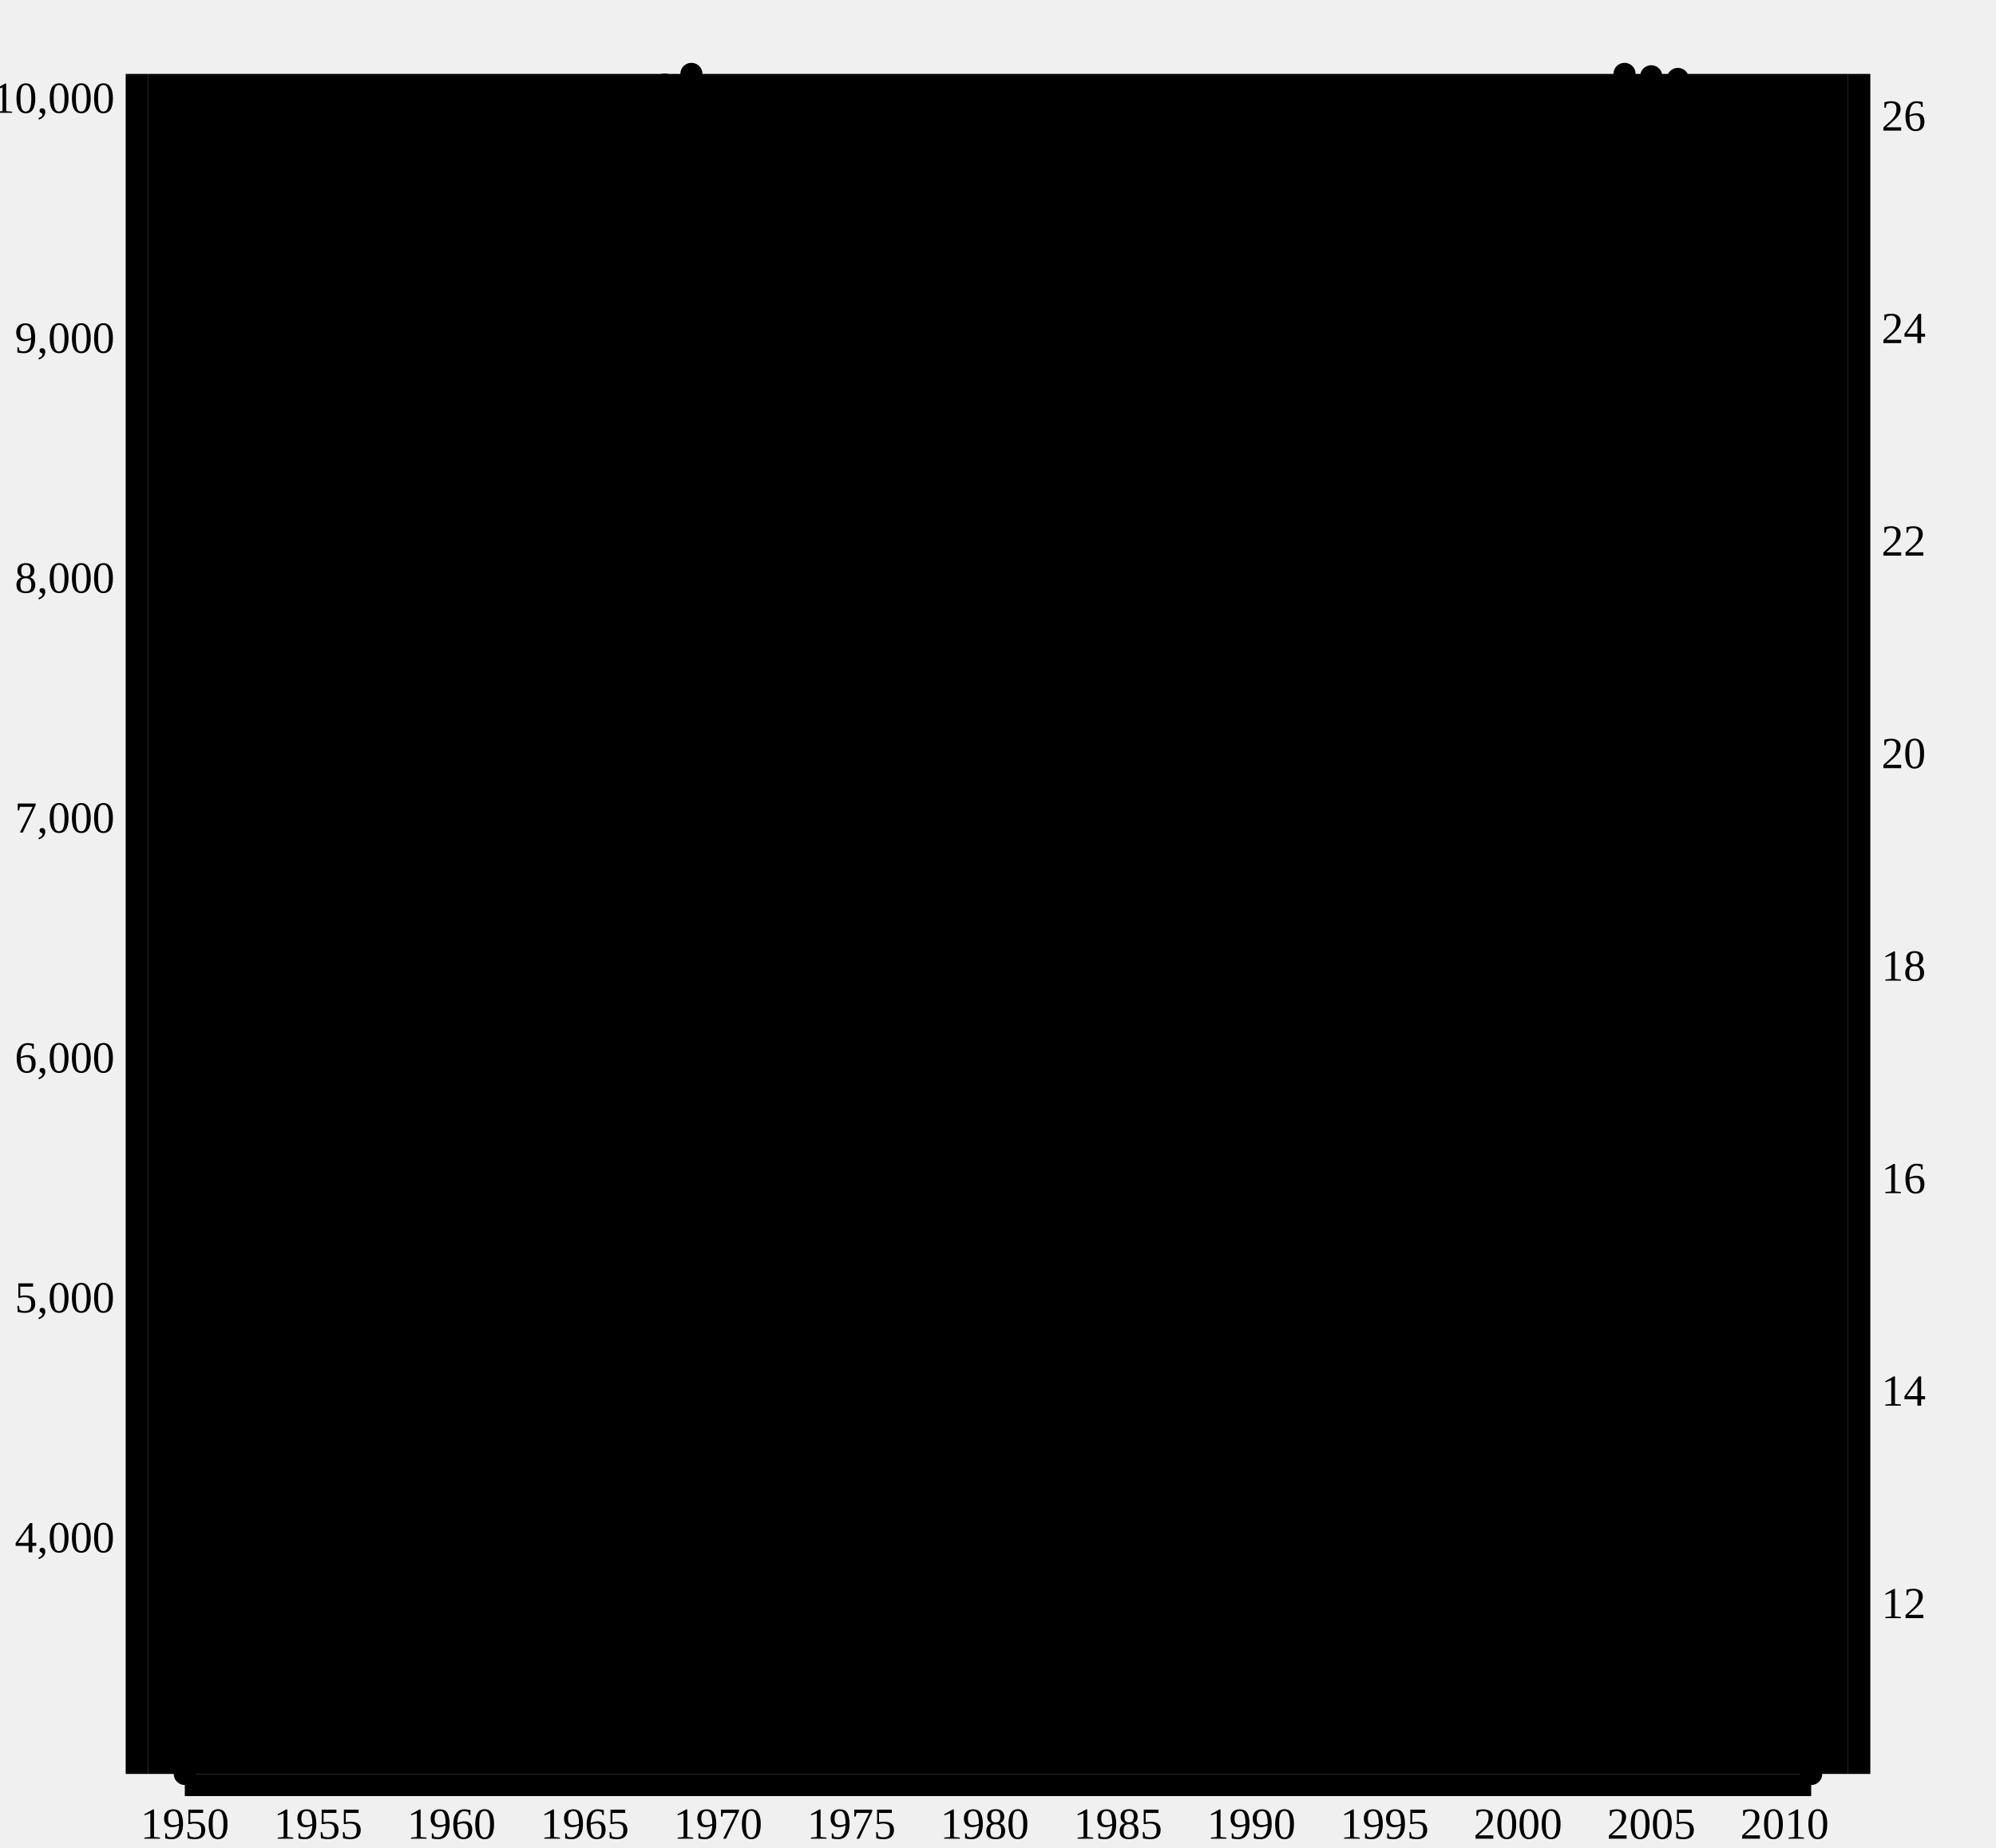
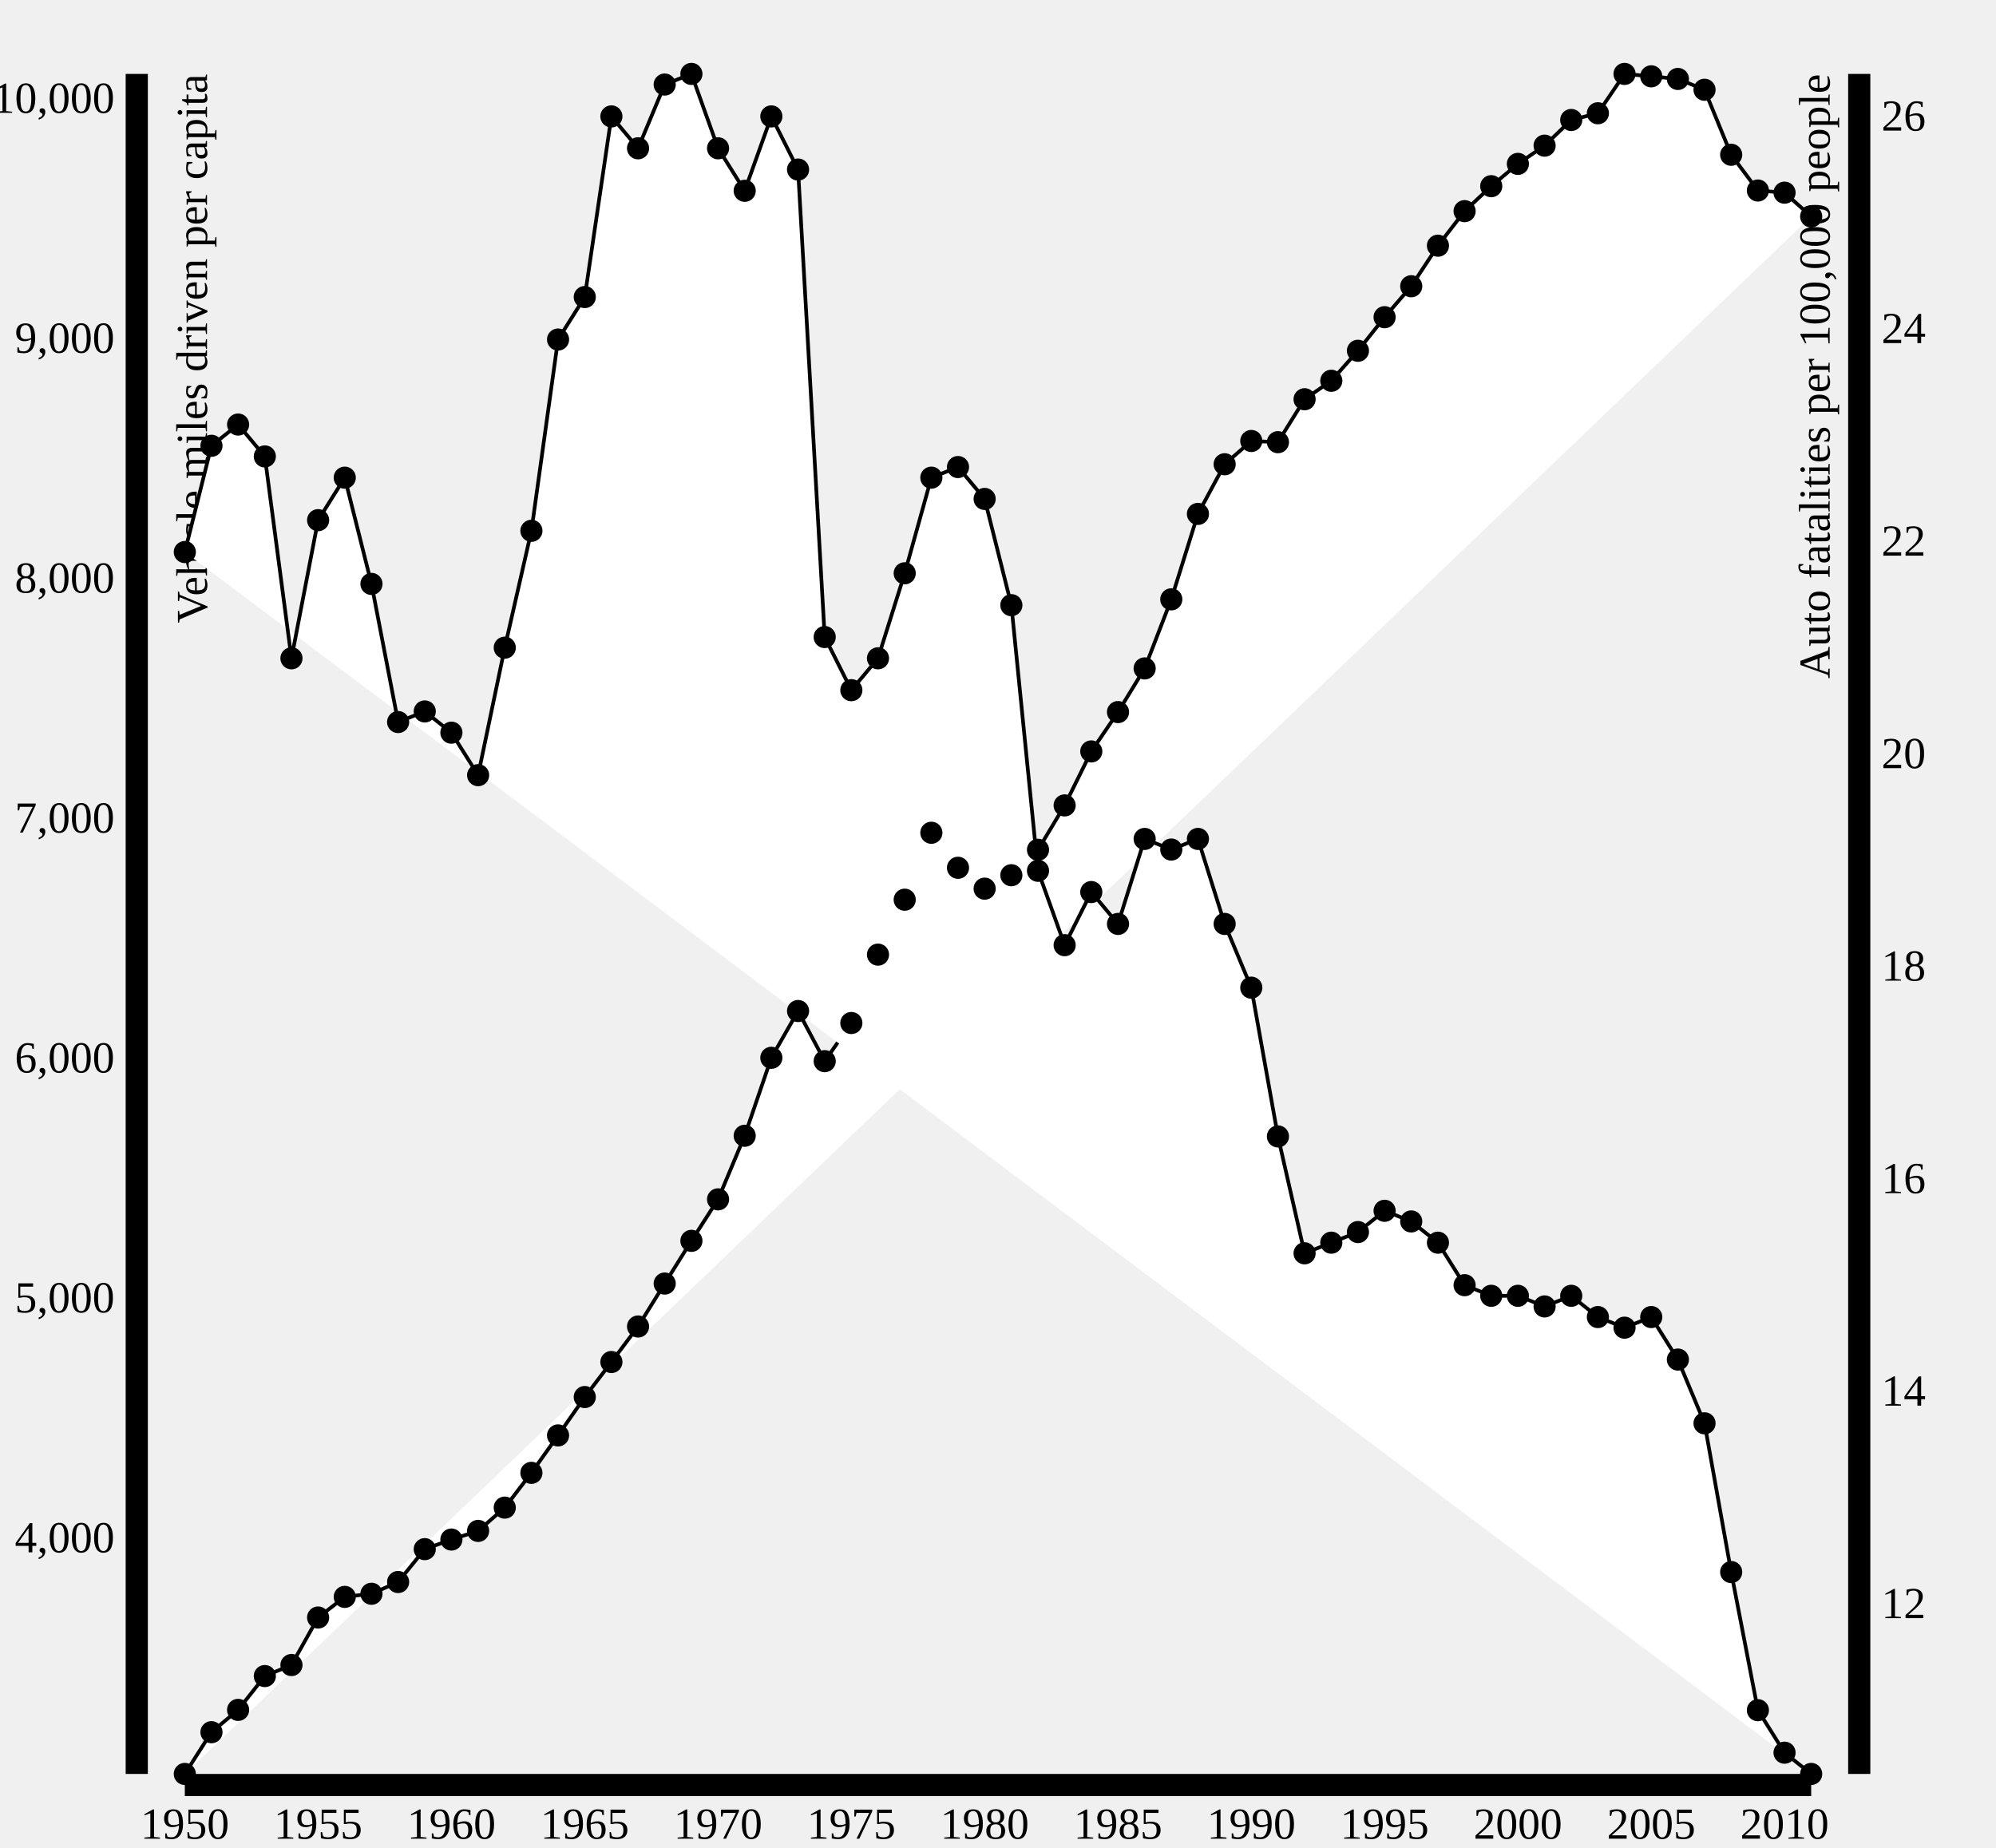
- <svg xmlns="http://www.w3.org/2000/svg" width="540" height="500" tabindex="1">
+ <svg width="540" height="500" tabindex="1">
  <g>
-     <path class="cheat1" transform="translate(40 20)" d="M10,460L17.208,448.704L24.417,442.667L31.645,433.514L38.853,430.528L46.061,417.674L53.269,412.091L60.497,411.248L67.706,408.067L74.914,399.173L82.122,396.576L89.35,394.239L96.558,387.942L103.767,378.529L110.975,368.402L118.203,358.016L125.411,348.538L132.619,338.93L139.828,327.31L147.056,315.755L154.264,304.524L161.472,287.321L168.68,266.224L175.908,253.565L183.117,267.132L190.325,256.811L197.533,238.309L204.761,223.443L211.969,205.332L219.178,214.809L226.386,220.457L233.614,216.822L240.822,209.941L248.031,197.931L255.239,183.325L262.467,172.679L269.675,160.864L276.883,142.168L284.092,119.057L291.32,105.62L298.528,99.323L305.736,99.647L312.944,88.027L320.172,83.029L327.381,74.914L334.589,65.826L341.797,57.451L349.025,46.48L356.233,37.132L363.442,30.381L370.65,24.344L377.878,19.41L385.086,12.464L392.294,10.646L399.503,0L406.731,0.649L413.939,1.363L421.147,4.285L428.355,21.877L435.583,31.55L442.792,32.134L450,38.561" style="display: inline;" />
-     <path class="cheat2" transform="translate(40 20)" d="M10,129.375L17.208,100.625L24.417,94.875L31.645,103.5L38.853,158.125L46.061,120.75L53.269,109.25L60.497,138L67.706,175.375L74.914,172.5L82.122,178.25L89.35,189.75L96.558,155.25L103.767,123.625L110.975,71.875L118.203,60.375L125.411,11.5L132.619,20.125L139.828,2.875L147.056,0L154.264,20.125L161.472,31.625L168.68,11.5L175.908,25.875L183.117,152.375L190.325,166.75L197.533,158.125L204.761,135.125L211.969,109.25L219.178,106.375L226.386,115L233.614,143.75L240.822,215.625L248.031,235.75L255.239,221.375L262.467,230L269.675,207L276.883,209.875L284.092,207L291.32,230L298.528,247.25L305.736,287.5L312.944,319.125L320.172,316.25L327.381,313.375L334.589,307.625L341.797,310.5L349.025,316.25L356.233,327.75L363.442,330.625L370.65,330.625L377.878,333.5L385.086,330.625L392.294,336.375L399.503,339.25L406.731,336.375L413.939,347.875L421.147,365.125L428.355,405.375L435.583,442.75L442.792,454.25L450,460" style="display: inline;" />
    <g class="axis" transform="translate(40 480)">
      <g class="tick" transform="translate(10,0)" style="opacity: 1;">
        <line y2="6" x2="0" />
        <text y="9" x="0" dy=".71em" style="text-anchor: middle;">1950</text>
      </g>
      <g class="tick" transform="translate(46.06104,0)" style="opacity: 1;">
        <line y2="6" x2="0" />
        <text y="9" x="0" dy=".71em" style="text-anchor: middle;">1955</text>
      </g>
      <g class="tick" transform="translate(82.12208,0)" style="opacity: 1;">
        <line y2="6" x2="0" />
        <text y="9" x="0" dy=".71em" style="text-anchor: middle;">1960</text>
      </g>
      <g class="tick" transform="translate(118.2029,0)" style="opacity: 1;">
        <line y2="6" x2="0" />
        <text y="9" x="0" dy=".71em" style="text-anchor: middle;">1965</text>
      </g>
      <g class="tick" transform="translate(154.2639,0)" style="opacity: 1;">
        <line y2="6" x2="0" />
        <text y="9" x="0" dy=".71em" style="text-anchor: middle;">1970</text>
      </g>
      <g class="tick" transform="translate(190.325,0)" style="opacity: 1;">
        <line y2="6" x2="0" />
        <text y="9" x="0" dy=".71em" style="text-anchor: middle;">1975</text>
      </g>
      <g class="tick" transform="translate(226.386,0)" style="opacity: 1;">
        <line y2="6" x2="0" />
        <text y="9" x="0" dy=".71em" style="text-anchor: middle;">1980</text>
      </g>
      <g class="tick" transform="translate(262.4668,0)" style="opacity: 1;">
        <line y2="6" x2="0" />
        <text y="9" x="0" dy=".71em" style="text-anchor: middle;">1985</text>
      </g>
      <g class="tick" transform="translate(298.5278,0)" style="opacity: 1;">
        <line y2="6" x2="0" />
        <text y="9" x="0" dy=".71em" style="text-anchor: middle;">1990</text>
      </g>
      <g class="tick" transform="translate(334.5889,0)" style="opacity: 1;">
        <line y2="6" x2="0" />
        <text y="9" x="0" dy=".71em" style="text-anchor: middle;">1995</text>
      </g>
      <g class="tick" transform="translate(370.6499,0)" style="opacity: 1;">
        <line y2="6" x2="0" />
        <text y="9" x="0" dy=".71em" style="text-anchor: middle;">2000</text>
      </g>
      <g class="tick" transform="translate(406.7307,0)" style="opacity: 1;">
        <line y2="6" x2="0" />
        <text y="9" x="0" dy=".71em" style="text-anchor: middle;">2005</text>
      </g>
      <g class="tick" transform="translate(442.7917,0)" style="opacity: 1;">
        <line y2="6" x2="0" />
        <text y="9" x="0" dy=".71em" style="text-anchor: middle;">2010</text>
      </g>
      <path class="domain" d="M10,6V0H450V6" />
    </g>
    <g class="axis1" transform="translate(40 20)">
      <g class="tick" transform="translate(0,396.1868)" style="opacity: 1;">
        <line x2="-6" y2="0" />
        <text x="-9" y="0" dy=".32em" style="text-anchor: end;">4,000</text>
      </g>
      <g class="tick" transform="translate(0,331.2701)" style="opacity: 1;">
        <line x2="-6" y2="0" />
        <text x="-9" y="0" dy=".32em" style="text-anchor: end;">5,000</text>
      </g>
      <g class="tick" transform="translate(0,266.3534)" style="opacity: 1;">
        <line x2="-6" y2="0" />
        <text x="-9" y="0" dy=".32em" style="text-anchor: end;">6,000</text>
      </g>
      <g class="tick" transform="translate(0,201.4366)" style="opacity: 1;">
        <line x2="-6" y2="0" />
        <text x="-9" y="0" dy=".32em" style="text-anchor: end;">7,000</text>
      </g>
      <g class="tick" transform="translate(0,136.5199)" style="opacity: 1;">
        <line x2="-6" y2="0" />
        <text x="-9" y="0" dy=".32em" style="text-anchor: end;">8,000</text>
      </g>
      <g class="tick" transform="translate(0,71.60316)" style="opacity: 1;">
        <line x2="-6" y2="0" />
        <text x="-9" y="0" dy=".32em" style="text-anchor: end;">9,000</text>
      </g>
      <g class="tick" transform="translate(0,6.686424)" style="opacity: 1;">
        <line x2="-6" y2="0" />
        <text x="-9" y="0" dy=".32em" style="text-anchor: end;">10,000</text>
      </g>
      <path class="domain" d="M-6,0H0V460H-6" />
    </g>
    <g class="axislabel" transform="translate(56 20) rotate(-90)">
      <text class="axis1" x="0" y="0" text-anchor="end">Vehicle miles driven per capita</text>
    </g>
    <g class="axis2" transform="translate(500 20)">
      <g class="tick" transform="translate(0,414)" style="opacity: 1;">
        <line x2="6" y2="0" />
        <text x="9" y="0" dy=".32em" style="text-anchor: start;">12</text>
      </g>
      <g class="tick" transform="translate(0,356.5)" style="opacity: 1;">
        <line x2="6" y2="0" />
        <text x="9" y="0" dy=".32em" style="text-anchor: start;">14</text>
      </g>
      <g class="tick" transform="translate(0,299)" style="opacity: 1;">
        <line x2="6" y2="0" />
        <text x="9" y="0" dy=".32em" style="text-anchor: start;">16</text>
      </g>
      <g class="tick" transform="translate(0,241.5)" style="opacity: 1;">
        <line x2="6" y2="0" />
        <text x="9" y="0" dy=".32em" style="text-anchor: start;">18</text>
      </g>
      <g class="tick" transform="translate(0,184)" style="opacity: 1;">
        <line x2="6" y2="0" />
        <text x="9" y="0" dy=".32em" style="text-anchor: start;">20</text>
      </g>
      <g class="tick" transform="translate(0,126.5)" style="opacity: 1;">
        <line x2="6" y2="0" />
        <text x="9" y="0" dy=".32em" style="text-anchor: start;">22</text>
      </g>
      <g class="tick" transform="translate(0,69)" style="opacity: 1;">
        <line x2="6" y2="0" />
        <text x="9" y="0" dy=".32em" style="text-anchor: start;">24</text>
      </g>
      <g class="tick" transform="translate(0,11.5)" style="opacity: 1;">
        <line x2="6" y2="0" />
        <text x="9" y="0" dy=".32em" style="text-anchor: start;">26</text>
      </g>
      <path class="domain" d="M6,0H0V460H6" />
    </g>
    <g class="axislabel" transform="translate(495 20) rotate(-90)">
      <text class="axis2" x="0" y="0" text-anchor="end">Auto fatalities per 100,000 people</text>
    </g>
  </g>
  <g transform="translate(40 20)">
-     <rect width="460" height="460" />
-     <path class="line line1" d="M10,460L17.208,448.704L24.417,442.667L31.645,433.514L38.853,430.528L46.061,417.674L53.269,412.091L60.497,411.248L67.706,408.067L74.914,399.173L82.122,396.576L89.35,394.239L96.558,387.942L103.767,378.529L110.975,368.402L118.203,358.016L125.411,348.538L132.619,338.93L139.828,327.31L147.056,315.755L154.264,304.524L161.472,287.321L168.68,266.224L175.908,253.565L183.117,267.132L190.325,256.811L197.533,238.309L204.761,223.443L211.969,205.332L219.178,214.809L226.386,220.457L233.614,216.822L240.822,209.941L248.031,197.931L255.239,183.325L262.467,172.679L269.675,160.864L276.883,142.168L284.092,119.057L291.32,105.62L298.528,99.323L305.736,99.647L312.944,88.027L320.172,83.029L327.381,74.914L334.589,65.826L341.797,57.451L349.025,46.48L356.233,37.132L363.442,30.381L370.65,24.344L377.878,19.41L385.086,12.464L392.294,10.646L399.503,0L406.731,0.649L413.939,1.363L421.147,4.285L428.355,21.877L435.583,31.55L442.792,32.134L450,38.561" />
-     <path class="line line2" d="M10,129.375L17.208,100.625L24.417,94.875L31.645,103.5L38.853,158.125L46.061,120.75L53.269,109.25L60.497,138L67.706,175.375L74.914,172.5L82.122,178.25L89.35,189.75L96.558,155.25L103.767,123.625L110.975,71.875L118.203,60.375L125.411,11.5L132.619,20.125L139.828,2.875L147.056,0L154.264,20.125L161.472,31.625L168.68,11.5L175.908,25.875L183.117,152.375L190.325,166.75L197.533,158.125L204.761,135.125L211.969,109.25L219.178,106.375L226.386,115L233.614,143.75L240.822,215.625L248.031,235.75L255.239,221.375L262.467,230L269.675,207L276.883,209.875L284.092,207L291.32,230L298.528,247.25L305.736,287.5L312.944,319.125L320.172,316.25L327.381,313.375L334.589,307.625L341.797,310.5L349.025,316.25L356.233,327.75L363.442,330.625L370.65,330.625L377.878,333.5L385.086,330.625L392.294,336.375L399.503,339.25L406.731,336.375L413.939,347.875L421.147,365.125L428.355,405.375L435.583,442.75L442.792,454.25L450,460" />
+     <path class="line line1" d="M10,460L17.208,448.704L24.417,442.667L31.645,433.514L38.853,430.528L46.061,417.674L53.269,412.091L60.497,411.248L67.706,408.067L74.914,399.173L82.122,396.576L89.35,394.239L96.558,387.942L103.767,378.529L110.975,368.402L118.203,358.016L125.411,348.538L132.619,338.93L139.828,327.31L147.056,315.755L154.264,304.524L161.472,287.321L168.68,266.224L175.908,253.565L183.117,267.132L190.325,256.811L197.533,238.309L204.761,223.443L211.969,205.332L219.178,214.809L226.386,220.457L233.614,216.822L240.822,209.941L248.031,197.931L255.239,183.325L262.467,172.679L269.675,160.864L276.883,142.168L284.092,119.057L291.32,105.62L298.528,99.323L305.736,99.647L312.944,88.027L320.172,83.029L327.381,74.914L334.589,65.826L341.797,57.451L349.025,46.48L356.233,37.132L363.442,30.381L370.65,24.344L377.878,19.41L385.086,12.464L392.294,10.646L399.503,0L406.731,0.649L413.939,1.363L421.147,4.285L428.355,21.877L435.583,31.55L442.792,32.134L450,38.561" style="fill: white; stroke: black" />
+     <path class="line line2" d="M10,129.375L17.208,100.625L24.417,94.875L31.645,103.5L38.853,158.125L46.061,120.75L53.269,109.25L60.497,138L67.706,175.375L74.914,172.5L82.122,178.25L89.35,189.75L96.558,155.25L103.767,123.625L110.975,71.875L118.203,60.375L125.411,11.5L132.619,20.125L139.828,2.875L147.056,0L154.264,20.125L161.472,31.625L168.68,11.5L175.908,25.875L183.117,152.375L190.325,166.75L197.533,158.125L204.761,135.125L211.969,109.25L219.178,106.375L226.386,115L233.614,143.75L240.822,215.625L248.031,235.75L255.239,221.375L262.467,230L269.675,207L276.883,209.875L284.092,207L291.32,230L298.528,247.25L305.736,287.5L312.944,319.125L320.172,316.25L327.381,313.375L334.589,307.625L341.797,310.5L349.025,316.25L356.233,327.75L363.442,330.625L370.65,330.625L377.878,333.5L385.086,330.625L392.294,336.375L399.503,339.25L406.731,336.375L413.939,347.875L421.147,365.125L428.355,405.375L435.583,442.75L442.792,454.25L450,460" style="fill: white; stroke: black" />
    <circle r="3" class="line1" fill-opacity="1" stroke-opacity="1" cx="10" cy="460" />
    <circle r="3" class="line1" fill-opacity="1" stroke-opacity="1" cx="17.208" cy="448.704" />
    <circle r="3" class="line1" fill-opacity="1" stroke-opacity="1" cx="24.417" cy="442.667" />
    <circle r="3" class="line1" fill-opacity="1" stroke-opacity="1" cx="31.645" cy="433.514" />
    <circle r="3" class="line1" fill-opacity="1" stroke-opacity="1" cx="38.853" cy="430.528" />
    <circle r="3" class="line1" fill-opacity="1" stroke-opacity="1" cx="46.061" cy="417.674" />
    <circle r="3" class="line1" fill-opacity="1" stroke-opacity="1" cx="53.269" cy="412.091" />
    <circle r="3" class="line1" fill-opacity="1" stroke-opacity="1" cx="60.497" cy="411.248" />
    <circle r="3" class="line1" fill-opacity="1" stroke-opacity="1" cx="67.706" cy="408.067" />
    <circle r="3" class="line1" fill-opacity="1" stroke-opacity="1" cx="74.914" cy="399.173" />
    <circle r="3" class="line1" fill-opacity="1" stroke-opacity="1" cx="82.122" cy="396.576" />
    <circle r="3" class="line1" fill-opacity="1" stroke-opacity="1" cx="89.35" cy="394.239" />
    <circle r="3" class="line1" fill-opacity="1" stroke-opacity="1" cx="96.558" cy="387.942" />
    <circle r="3" class="line1" fill-opacity="1" stroke-opacity="1" cx="103.767" cy="378.529" />
    <circle r="3" class="line1" fill-opacity="1" stroke-opacity="1" cx="110.975" cy="368.402" />
    <circle r="3" class="line1" fill-opacity="1" stroke-opacity="1" cx="118.203" cy="358.016" />
    <circle r="3" class="line1" fill-opacity="1" stroke-opacity="1" cx="125.411" cy="348.538" />
    <circle r="3" class="line1" fill-opacity="1" stroke-opacity="1" cx="132.619" cy="338.93" />
    <circle r="3" class="line1" fill-opacity="1" stroke-opacity="1" cx="139.828" cy="327.31" />
    <circle r="3" class="line1" fill-opacity="1" stroke-opacity="1" cx="147.056" cy="315.755" />
    <circle r="3" class="line1" fill-opacity="1" stroke-opacity="1" cx="154.264" cy="304.524" />
    <circle r="3" class="line1" fill-opacity="1" stroke-opacity="1" cx="161.472" cy="287.321" />
    <circle r="3" class="line1" fill-opacity="1" stroke-opacity="1" cx="168.68" cy="266.224" />
    <circle r="3" class="line1" fill-opacity="1" stroke-opacity="1" cx="175.908" cy="253.565" />
    <circle r="3" class="line1" fill-opacity="1" stroke-opacity="1" cx="183.117" cy="267.132" />
    <circle r="3" class="line1" fill-opacity="1" stroke-opacity="1" cx="190.325" cy="256.811" />
    <circle r="3" class="line1" fill-opacity="1" stroke-opacity="1" cx="197.533" cy="238.309" />
    <circle r="3" class="line1" fill-opacity="1" stroke-opacity="1" cx="204.761" cy="223.443" />
    <circle r="3" class="line1" fill-opacity="1" stroke-opacity="1" cx="211.969" cy="205.332" />
    <circle r="3" class="line1" fill-opacity="1" stroke-opacity="1" cx="219.178" cy="214.809" />
    <circle r="3" class="line1" fill-opacity="1" stroke-opacity="1" cx="226.386" cy="220.457" />
    <circle r="3" class="line1" fill-opacity="1" stroke-opacity="1" cx="233.614" cy="216.822" />
    <circle r="3" class="line1" fill-opacity="1" stroke-opacity="1" cx="240.822" cy="209.941" />
    <circle r="3" class="line1" fill-opacity="1" stroke-opacity="1" cx="248.031" cy="197.931" />
    <circle r="3" class="line1" fill-opacity="1" stroke-opacity="1" cx="255.239" cy="183.325" />
    <circle r="3" class="line1" fill-opacity="1" stroke-opacity="1" cx="262.467" cy="172.679" />
    <circle r="3" class="line1" fill-opacity="1" stroke-opacity="1" cx="269.675" cy="160.864" />
    <circle r="3" class="line1" fill-opacity="1" stroke-opacity="1" cx="276.883" cy="142.168" />
    <circle r="3" class="line1" fill-opacity="1" stroke-opacity="1" cx="284.092" cy="119.057" />
    <circle r="3" class="line1" fill-opacity="1" stroke-opacity="1" cx="291.32" cy="105.62" />
    <circle r="3" class="line1" fill-opacity="1" stroke-opacity="1" cx="298.528" cy="99.323" />
    <circle r="3" class="line1" fill-opacity="1" stroke-opacity="1" cx="305.736" cy="99.647" />
    <circle r="3" class="line1" fill-opacity="1" stroke-opacity="1" cx="312.944" cy="88.027" />
    <circle r="3" class="line1" fill-opacity="1" stroke-opacity="1" cx="320.172" cy="83.029" />
    <circle r="3" class="line1" fill-opacity="1" stroke-opacity="1" cx="327.381" cy="74.914" />
    <circle r="3" class="line1" fill-opacity="1" stroke-opacity="1" cx="334.589" cy="65.826" />
    <circle r="3" class="line1" fill-opacity="1" stroke-opacity="1" cx="341.797" cy="57.451" />
    <circle r="3" class="line1" fill-opacity="1" stroke-opacity="1" cx="349.025" cy="46.48" />
    <circle r="3" class="line1" fill-opacity="1" stroke-opacity="1" cx="356.233" cy="37.132" />
    <circle r="3" class="line1" fill-opacity="1" stroke-opacity="1" cx="363.442" cy="30.381" />
    <circle r="3" class="line1" fill-opacity="1" stroke-opacity="1" cx="370.65" cy="24.344" />
    <circle r="3" class="line1" fill-opacity="1" stroke-opacity="1" cx="377.878" cy="19.41" />
    <circle r="3" class="line1" fill-opacity="1" stroke-opacity="1" cx="385.086" cy="12.464" />
    <circle r="3" class="line1" fill-opacity="1" stroke-opacity="1" cx="392.294" cy="10.646" />
    <circle r="3" class="line1" fill-opacity="1" stroke-opacity="1" cx="399.503" cy="0" />
    <circle r="3" class="line1" fill-opacity="1" stroke-opacity="1" cx="406.731" cy="0.649" />
    <circle r="3" class="line1" fill-opacity="1" stroke-opacity="1" cx="413.939" cy="1.363" />
    <circle r="3" class="line1" fill-opacity="1" stroke-opacity="1" cx="421.147" cy="4.285" />
    <circle r="3" class="line1" fill-opacity="1" stroke-opacity="1" cx="428.355" cy="21.877" />
    <circle r="3" class="line1" fill-opacity="1" stroke-opacity="1" cx="435.583" cy="31.55" />
    <circle r="3" class="line1" fill-opacity="1" stroke-opacity="1" cx="442.792" cy="32.134" />
    <circle r="3" class="line1" fill-opacity="1" stroke-opacity="1" cx="450" cy="38.561" />
    <circle r="3" class="line2" fill-opacity="1" stroke-opacity="1" cx="10" cy="129.375" />
    <circle r="3" class="line2" fill-opacity="1" stroke-opacity="1" cx="17.208" cy="100.625" />
    <circle r="3" class="line2" fill-opacity="1" stroke-opacity="1" cx="24.417" cy="94.875" />
    <circle r="3" class="line2" fill-opacity="1" stroke-opacity="1" cx="31.645" cy="103.5" />
    <circle r="3" class="line2" fill-opacity="1" stroke-opacity="1" cx="38.853" cy="158.125" />
    <circle r="3" class="line2" fill-opacity="1" stroke-opacity="1" cx="46.061" cy="120.75" />
    <circle r="3" class="line2" fill-opacity="1" stroke-opacity="1" cx="53.269" cy="109.25" />
    <circle r="3" class="line2" fill-opacity="1" stroke-opacity="1" cx="60.497" cy="138" />
    <circle r="3" class="line2" fill-opacity="1" stroke-opacity="1" cx="67.706" cy="175.375" />
    <circle r="3" class="line2" fill-opacity="1" stroke-opacity="1" cx="74.914" cy="172.5" />
    <circle r="3" class="line2" fill-opacity="1" stroke-opacity="1" cx="82.122" cy="178.25" />
    <circle r="3" class="line2" fill-opacity="1" stroke-opacity="1" cx="89.35" cy="189.75" />
    <circle r="3" class="line2" fill-opacity="1" stroke-opacity="1" cx="96.558" cy="155.25" />
    <circle r="3" class="line2" fill-opacity="1" stroke-opacity="1" cx="103.767" cy="123.625" />
    <circle r="3" class="line2" fill-opacity="1" stroke-opacity="1" cx="110.975" cy="71.875" />
    <circle r="3" class="line2" fill-opacity="1" stroke-opacity="1" cx="118.203" cy="60.375" />
    <circle r="3" class="line2" fill-opacity="1" stroke-opacity="1" cx="125.411" cy="11.5" />
    <circle r="3" class="line2" fill-opacity="1" stroke-opacity="1" cx="132.619" cy="20.125" />
    <circle r="3" class="line2" fill-opacity="1" stroke-opacity="1" cx="139.828" cy="2.875" />
    <circle r="3" class="line2" fill-opacity="1" stroke-opacity="1" cx="147.056" cy="0" />
    <circle r="3" class="line2" fill-opacity="1" stroke-opacity="1" cx="154.264" cy="20.125" />
    <circle r="3" class="line2" fill-opacity="1" stroke-opacity="1" cx="161.472" cy="31.625" />
    <circle r="3" class="line2" fill-opacity="1" stroke-opacity="1" cx="168.68" cy="11.5" />
    <circle r="3" class="line2" fill-opacity="1" stroke-opacity="1" cx="175.908" cy="25.875" />
    <circle r="3" class="line2" fill-opacity="1" stroke-opacity="1" cx="183.117" cy="152.375" />
    <circle r="3" class="line2" fill-opacity="1" stroke-opacity="1" cx="190.325" cy="166.75" />
    <circle r="3" class="line2" fill-opacity="1" stroke-opacity="1" cx="197.533" cy="158.125" />
    <circle r="3" class="line2" fill-opacity="1" stroke-opacity="1" cx="204.761" cy="135.125" />
    <circle r="3" class="line2" fill-opacity="1" stroke-opacity="1" cx="211.969" cy="109.25" />
    <circle r="3" class="line2" fill-opacity="1" stroke-opacity="1" cx="219.178" cy="106.375" />
    <circle r="3" class="line2" fill-opacity="1" stroke-opacity="1" cx="226.386" cy="115" />
    <circle r="3" class="line2" fill-opacity="1" stroke-opacity="1" cx="233.614" cy="143.75" />
    <circle r="3" class="line2" fill-opacity="1" stroke-opacity="1" cx="240.822" cy="215.625" />
    <circle r="3" class="line2" fill-opacity="1" stroke-opacity="1" cx="248.031" cy="235.75" />
    <circle r="3" class="line2" fill-opacity="1" stroke-opacity="1" cx="255.239" cy="221.375" />
    <circle r="3" class="line2" fill-opacity="1" stroke-opacity="1" cx="262.467" cy="230" />
    <circle r="3" class="line2" fill-opacity="1" stroke-opacity="1" cx="269.675" cy="207" />
    <circle r="3" class="line2" fill-opacity="1" stroke-opacity="1" cx="276.883" cy="209.875" />
    <circle r="3" class="line2" fill-opacity="1" stroke-opacity="1" cx="284.092" cy="207" />
    <circle r="3" class="line2" fill-opacity="1" stroke-opacity="1" cx="291.32" cy="230" />
    <circle r="3" class="line2" fill-opacity="1" stroke-opacity="1" cx="298.528" cy="247.25" />
    <circle r="3" class="line2" fill-opacity="1" stroke-opacity="1" cx="305.736" cy="287.5" />
    <circle r="3" class="line2" fill-opacity="1" stroke-opacity="1" cx="312.944" cy="319.125" />
    <circle r="3" class="line2" fill-opacity="1" stroke-opacity="1" cx="320.172" cy="316.25" />
    <circle r="3" class="line2" fill-opacity="1" stroke-opacity="1" cx="327.381" cy="313.375" />
    <circle r="3" class="line2" fill-opacity="1" stroke-opacity="1" cx="334.589" cy="307.625" />
    <circle r="3" class="line2" fill-opacity="1" stroke-opacity="1" cx="341.797" cy="310.5" />
    <circle r="3" class="line2" fill-opacity="1" stroke-opacity="1" cx="349.025" cy="316.25" />
    <circle r="3" class="line2" fill-opacity="1" stroke-opacity="1" cx="356.233" cy="327.75" />
    <circle r="3" class="line2" fill-opacity="1" stroke-opacity="1" cx="363.442" cy="330.625" />
    <circle r="3" class="line2" fill-opacity="1" stroke-opacity="1" cx="370.65" cy="330.625" />
    <circle r="3" class="line2" fill-opacity="1" stroke-opacity="1" cx="377.878" cy="333.5" />
    <circle r="3" class="line2" fill-opacity="1" stroke-opacity="1" cx="385.086" cy="330.625" />
    <circle r="3" class="line2" fill-opacity="1" stroke-opacity="1" cx="392.294" cy="336.375" />
    <circle r="3" class="line2" fill-opacity="1" stroke-opacity="1" cx="399.503" cy="339.25" />
    <circle r="3" class="line2" fill-opacity="1" stroke-opacity="1" cx="406.731" cy="336.375" />
    <circle r="3" class="line2" fill-opacity="1" stroke-opacity="1" cx="413.939" cy="347.875" />
    <circle r="3" class="line2" fill-opacity="1" stroke-opacity="1" cx="421.147" cy="365.125" />
    <circle r="3" class="line2" fill-opacity="1" stroke-opacity="1" cx="428.355" cy="405.375" />
    <circle r="3" class="line2" fill-opacity="1" stroke-opacity="1" cx="435.583" cy="442.75" />
    <circle r="3" class="line2" fill-opacity="1" stroke-opacity="1" cx="442.792" cy="454.25" />
    <circle r="3" class="line2" fill-opacity="1" stroke-opacity="1" cx="450" cy="460" />
  </g>
</svg>
